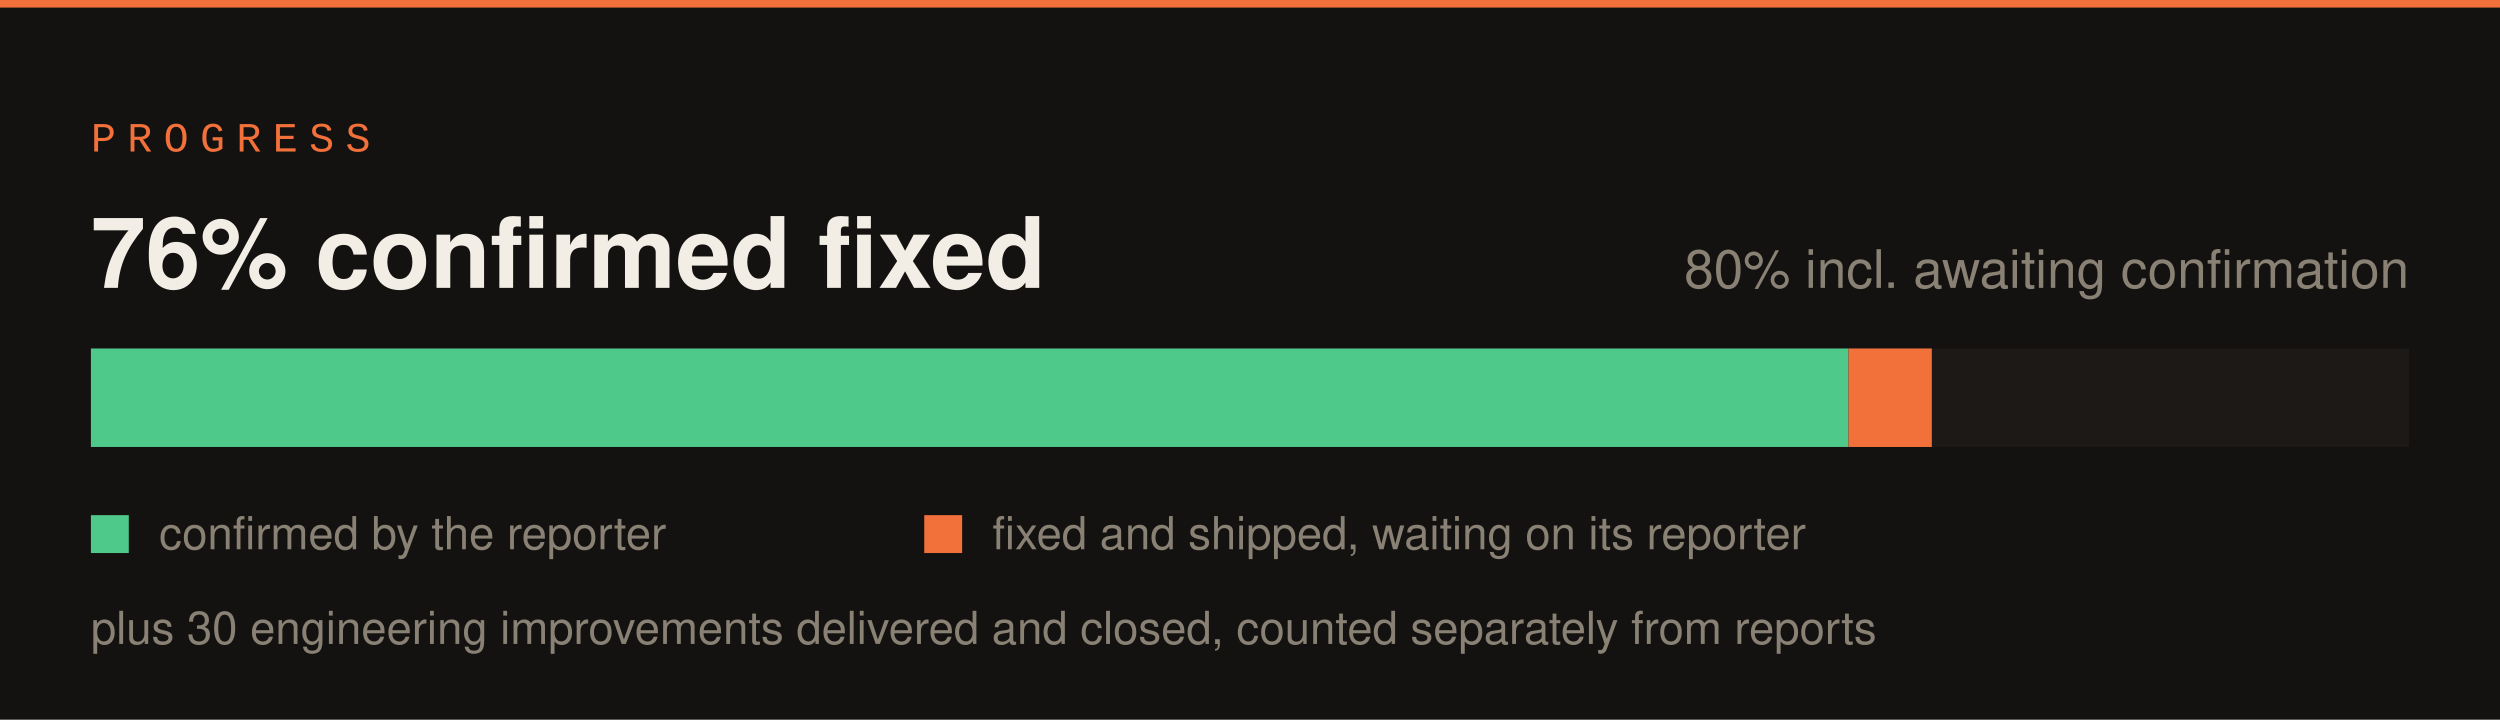
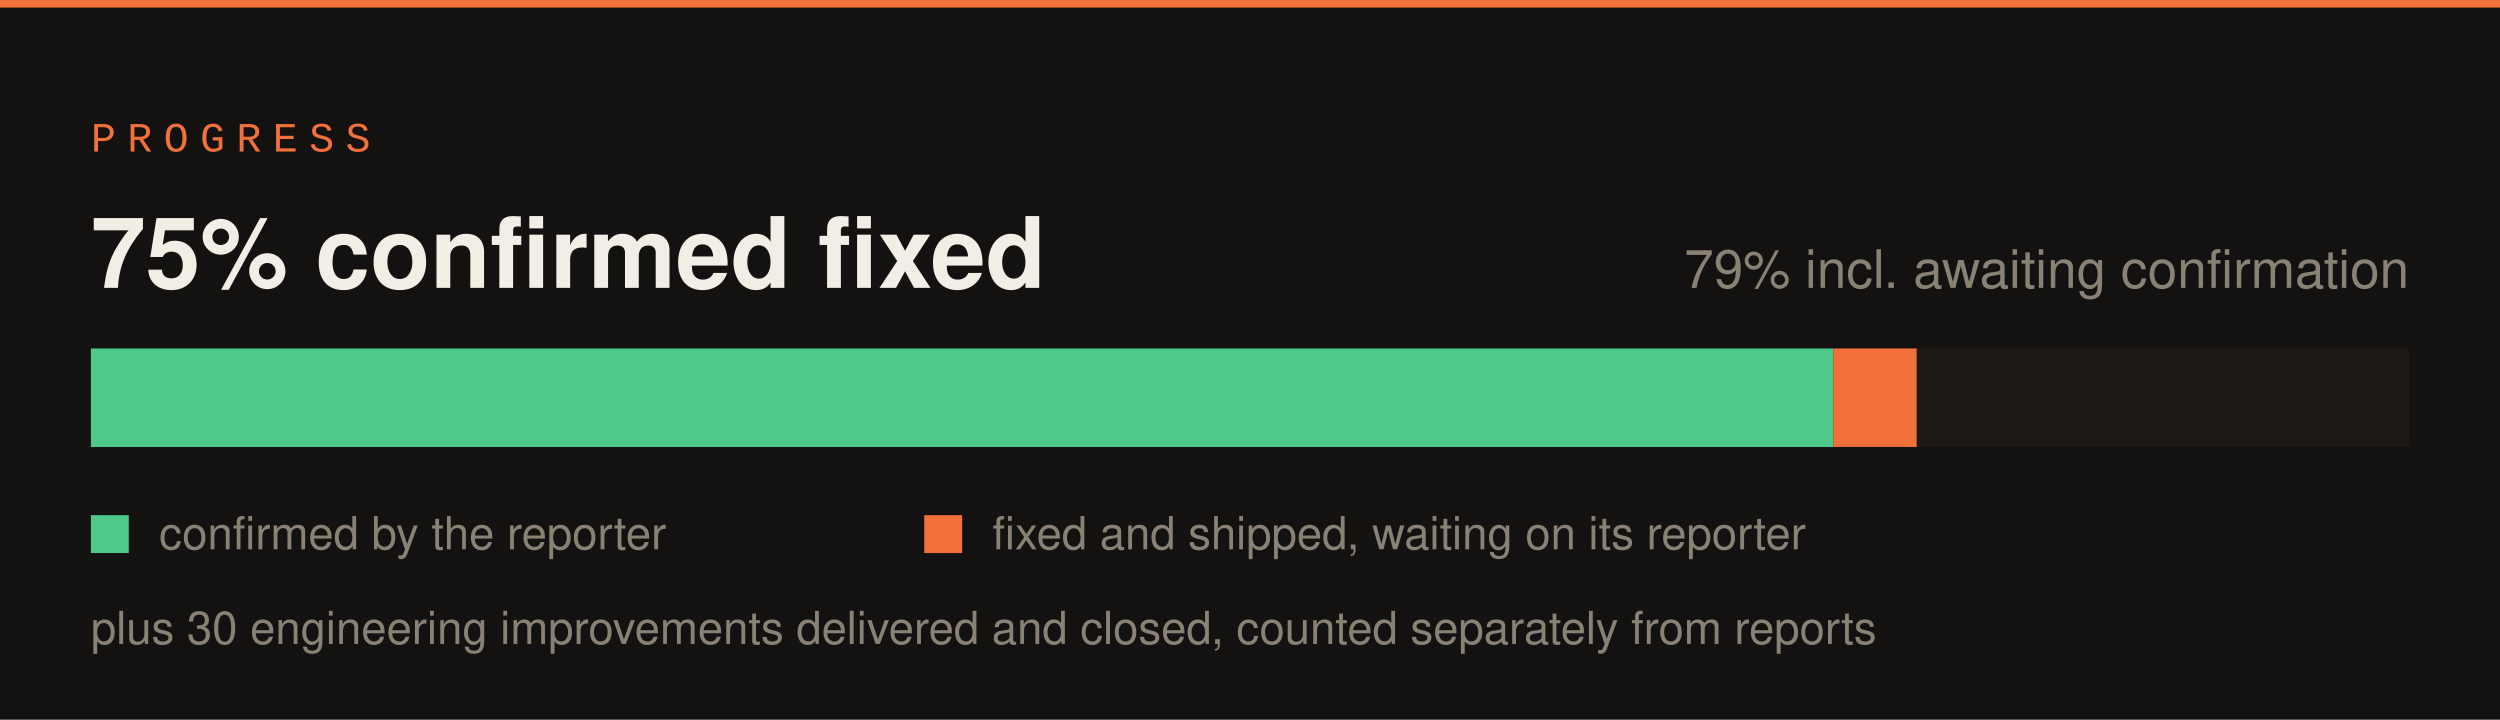
<svg xmlns="http://www.w3.org/2000/svg" width="660" height="190" viewBox="0 0 660 190">
  <rect width="660" height="190" fill="#141210" />
  <rect x="0" y="0" width="660" height="2" fill="#f2703a" />
  <text x="24" y="40" font-family="SFMono-Regular,Consolas,Liberation Mono,monospace" font-size="11" letter-spacing="3" fill="#f2703a">PROGRESS</text>
  <rect x="24" y="92" width="612" height="26" fill="#1c1917" />
-   <rect x="24" y="92" width="464" height="26" fill="#4ec98a" />
-   <rect x="488" y="92" width="22" height="26" fill="#f2703a" />
-   <text x="24" y="76" font-family="-apple-system,Segoe UI,Helvetica,Arial,sans-serif" font-size="26" font-weight="700" fill="#f2ede5">76% confirmed fixed</text>
-   <text x="636" y="76" font-family="-apple-system,Segoe UI,Helvetica,Arial,sans-serif" font-size="14" fill="#8a8175" text-anchor="end">80% incl. awaiting confirmation</text>
+   <rect x="24" y="92" width="460" height="26" fill="#4ec98a" />
+   <rect x="484" y="92" width="22" height="26" fill="#f2703a" />
+   <text x="24" y="76" font-family="-apple-system,Segoe UI,Helvetica,Arial,sans-serif" font-size="26" font-weight="700" fill="#f2ede5">75% confirmed fixed</text>
+   <text x="636" y="76" font-family="-apple-system,Segoe UI,Helvetica,Arial,sans-serif" font-size="14" fill="#8a8175" text-anchor="end">79% incl. awaiting confirmation</text>
  <rect x="24" y="136" width="10" height="10" fill="#4ec98a" />
  <text x="42" y="145" font-family="-apple-system,Segoe UI,Helvetica,Arial,sans-serif" font-size="12" fill="#8a8175">confirmed by the reporter</text>
  <rect x="244" y="136" width="10" height="10" fill="#f2703a" />
  <text x="262" y="145" font-family="-apple-system,Segoe UI,Helvetica,Arial,sans-serif" font-size="12" fill="#8a8175">fixed and shipped, waiting on its reporter</text>
  <text x="24" y="170" font-family="-apple-system,Segoe UI,Helvetica,Arial,sans-serif" font-size="12" fill="#8a8175">plus 30 engineering improvements delivered and closed, counted separately from reports</text>
</svg>
